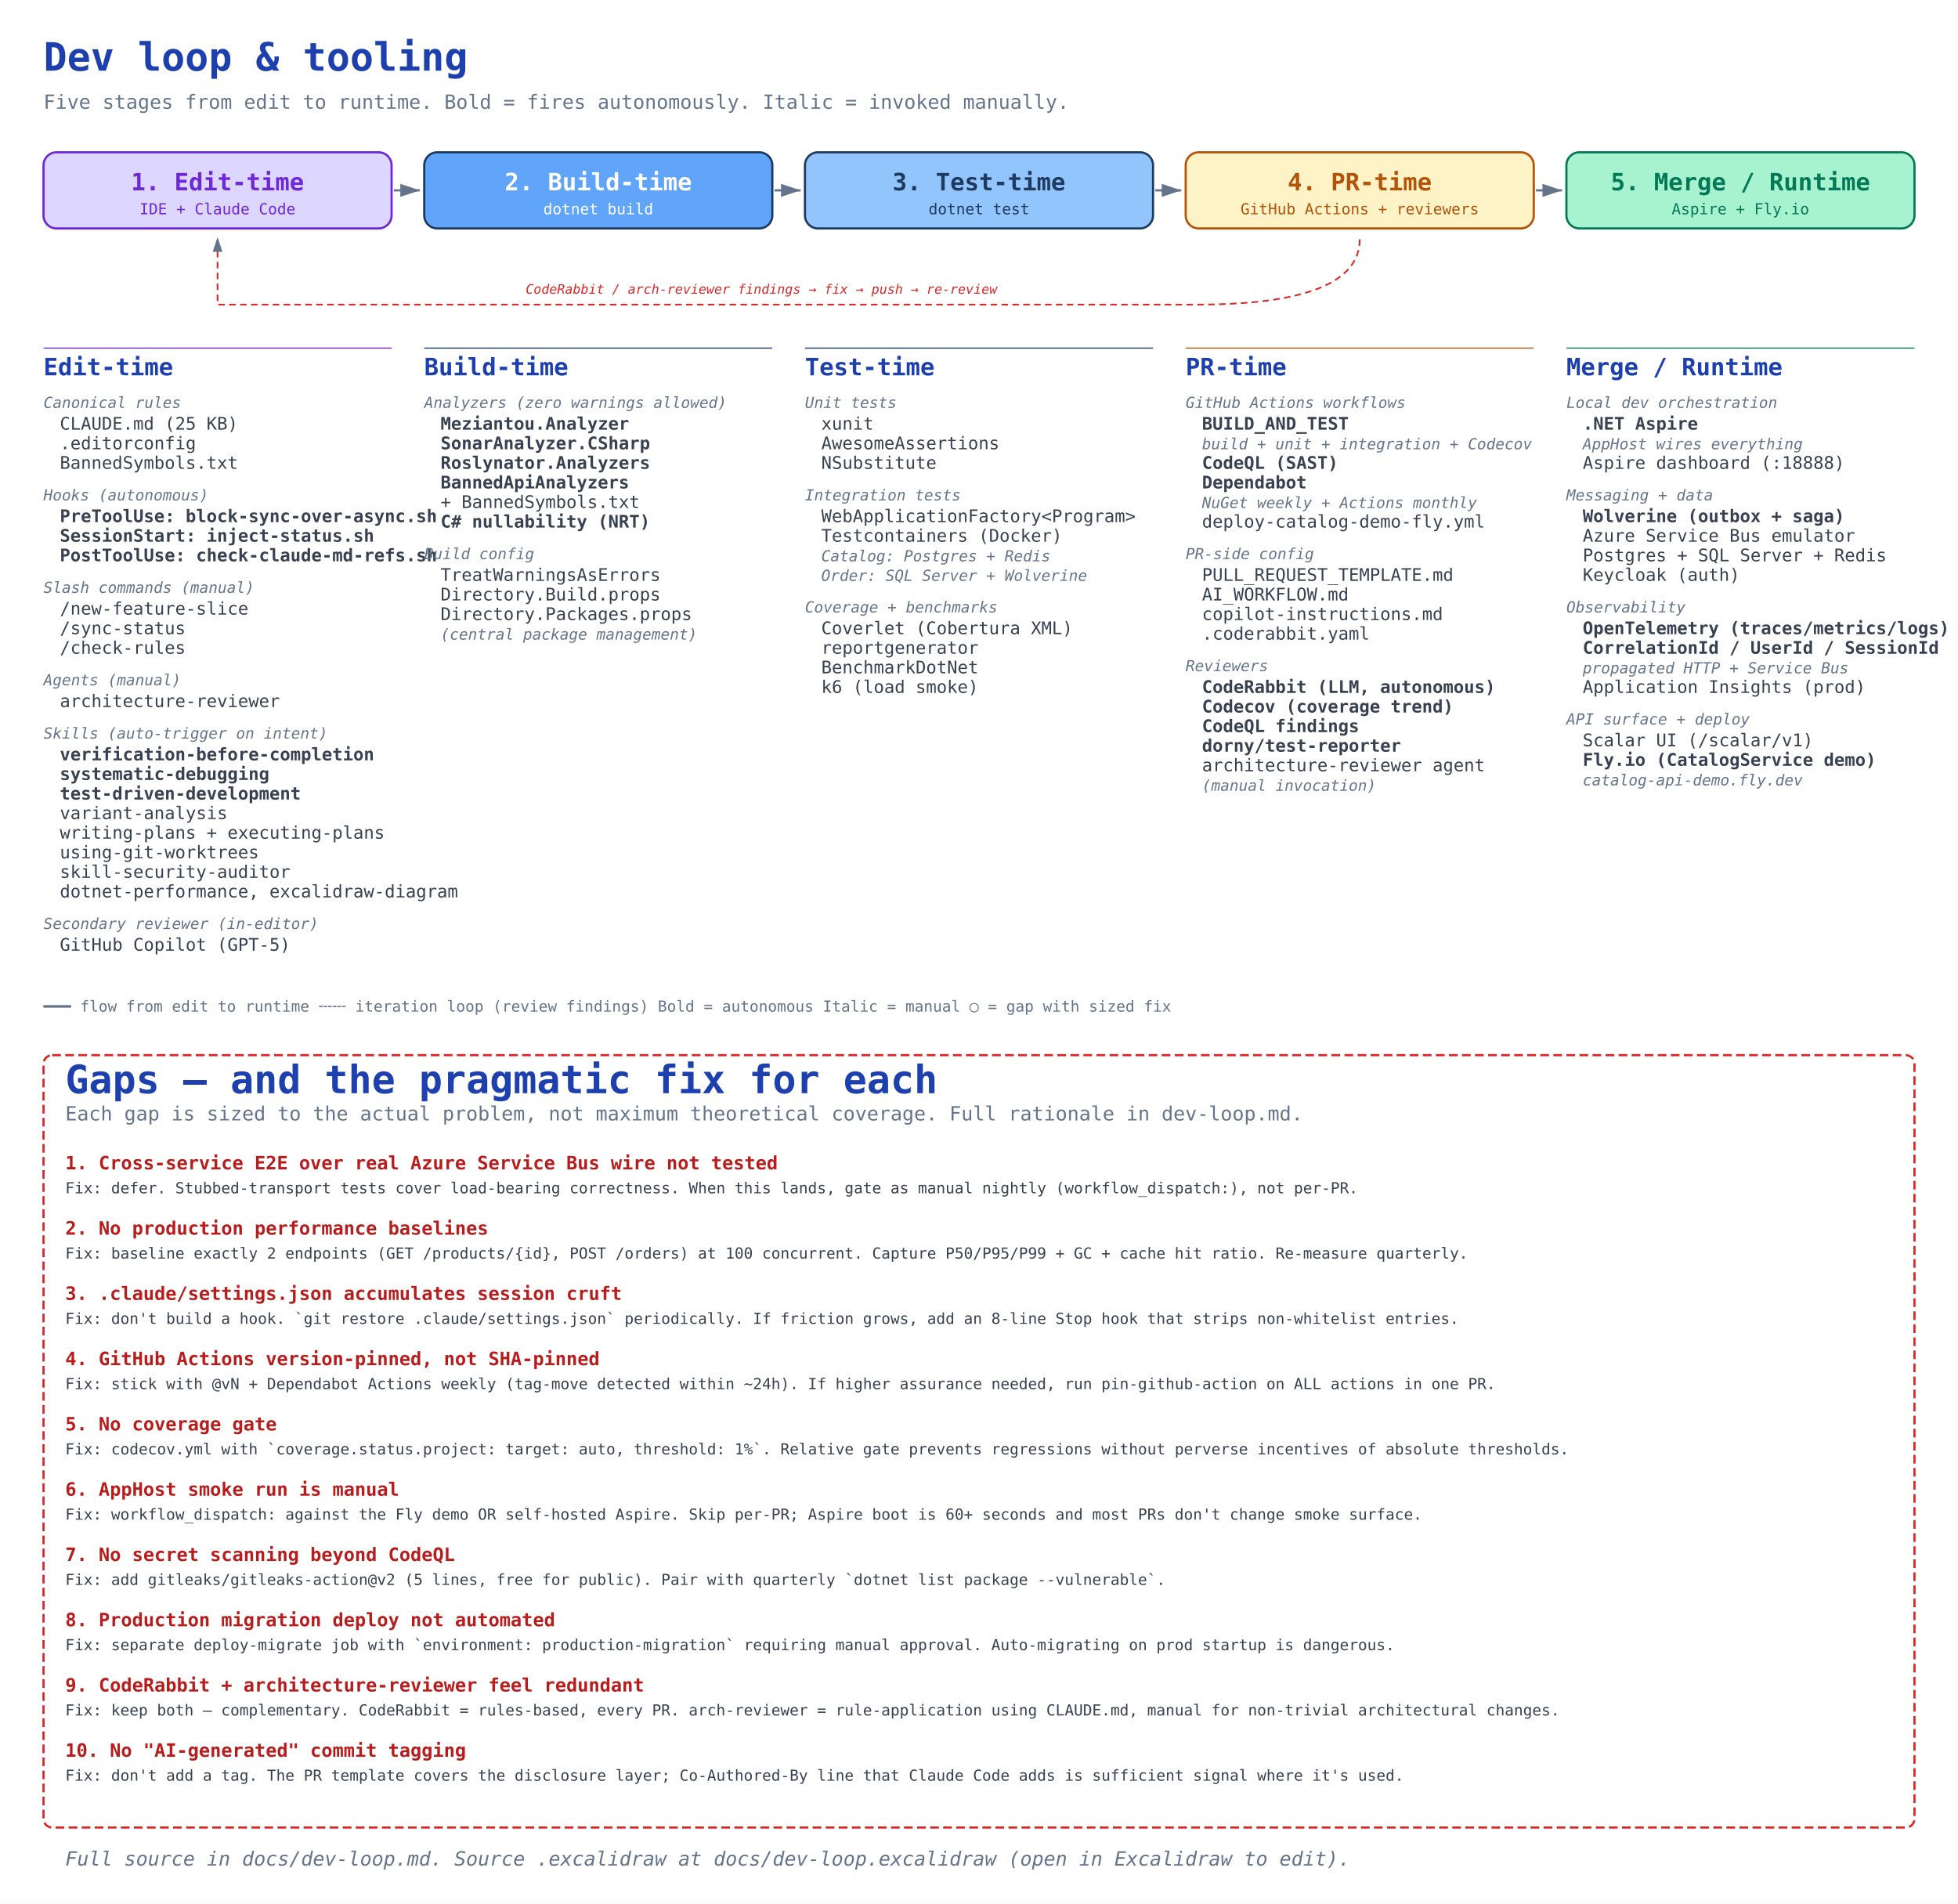
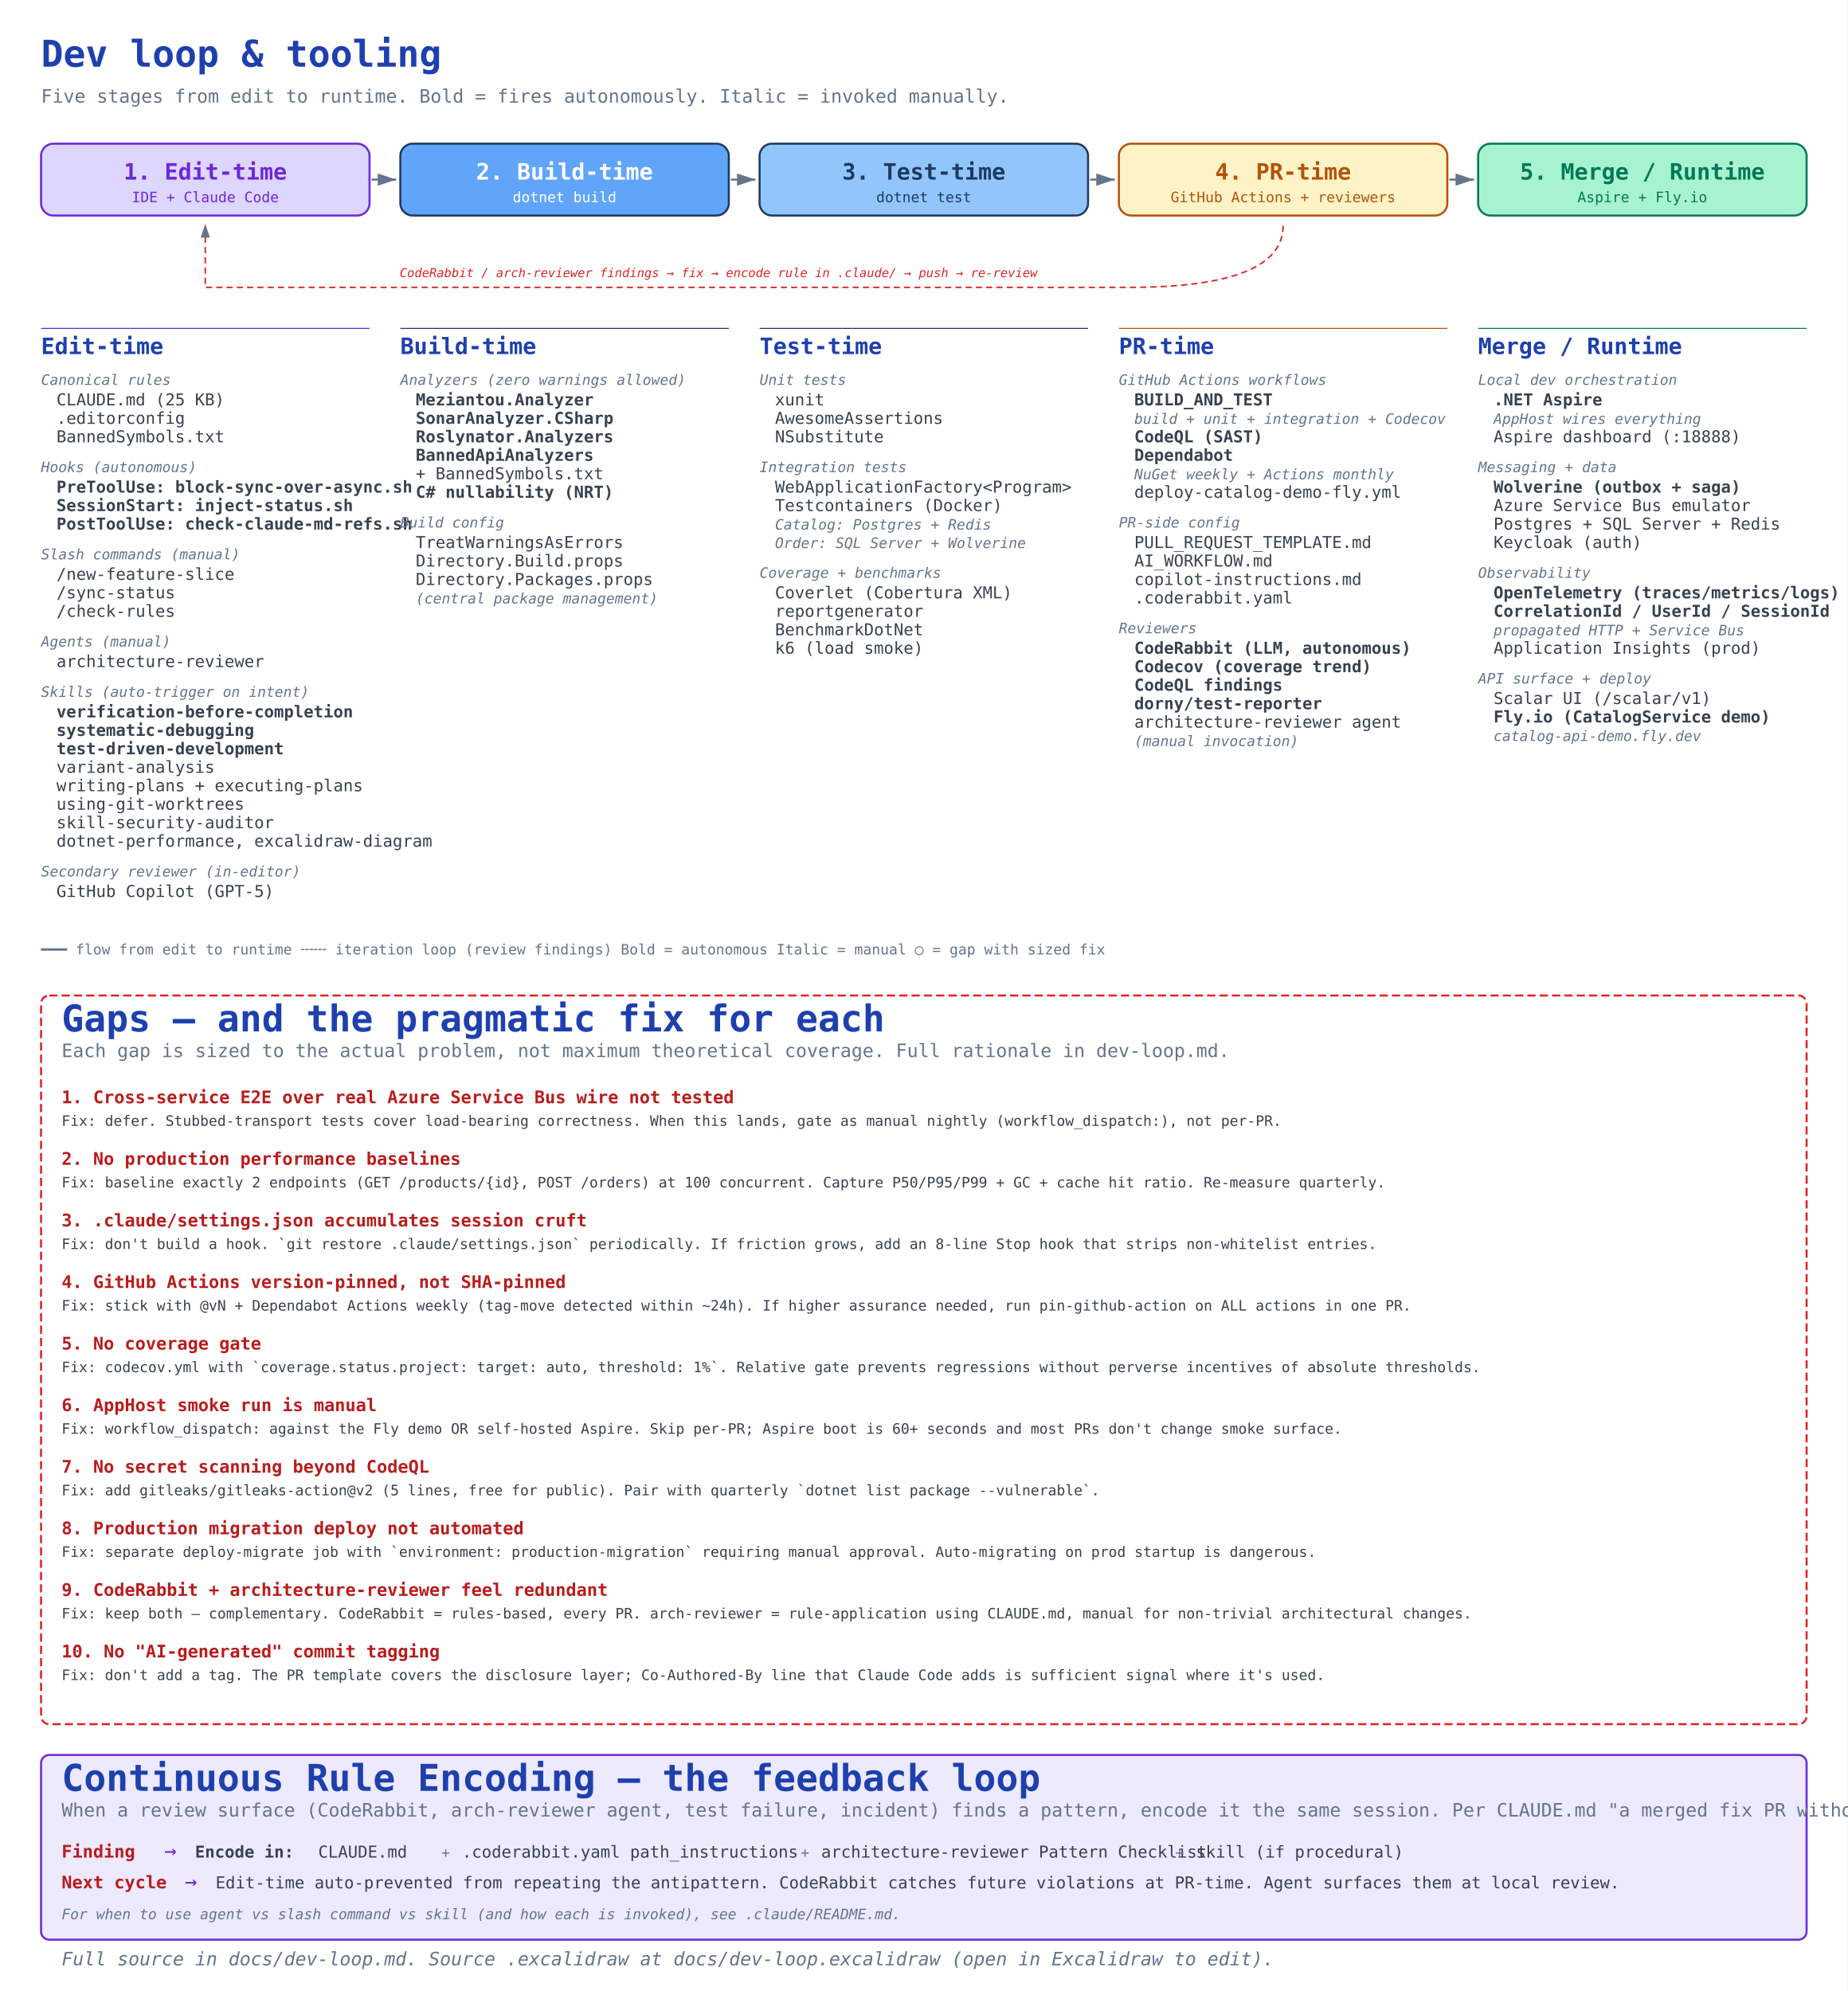
- <svg xmlns="http://www.w3.org/2000/svg" viewBox="0 0 1800 1750" width="1800" height="1750" font-family="'Cascadia Code', 'Consolas', monospace">
-   <rect width="1800" height="1750" fill="#ffffff" />
+ <svg xmlns="http://www.w3.org/2000/svg" viewBox="0 0 1800 1940" width="1800" height="1940" font-family="'Cascadia Code', 'Consolas', monospace">
+   <rect width="1800" height="1940" fill="#ffffff" />
  <style>
    .title { font-size: 36px; fill: #1e40af; font-weight: 700; }
    .subtitle { font-size: 18px; fill: #64748b; }
    .stage-label { font-size: 22px; font-weight: 700; }
    .section-title { font-size: 22px; fill: #1e40af; font-weight: 700; }
    .tool { font-size: 16px; fill: #374151; }
    .tool-bold { font-size: 16px; fill: #374151; font-weight: 700; }
    .tool-muted { font-size: 14px; fill: #64748b; font-style: italic; }
    .gap-title { font-size: 17px; fill: #b91c1c; font-weight: 700; }
    .gap-fix { font-size: 14px; fill: #374151; }
    .legend { font-size: 14px; fill: #64748b; }
    rect { stroke-width: 2; }
  </style>
  <text x="40" y="65" class="title">Dev loop &amp; tooling</text>
  <text x="40" y="100" class="subtitle">Five stages from edit to runtime. Bold = fires autonomously. Italic = invoked manually.</text>
  <rect x="40" y="140" width="320" height="70" rx="12" fill="#ddd6fe" stroke="#6d28d9" />
  <text x="200" y="175" text-anchor="middle" class="stage-label" fill="#6d28d9">1. Edit-time</text>
  <text x="200" y="197" text-anchor="middle" font-size="14" fill="#6d28d9">IDE + Claude Code</text>
  <rect x="390" y="140" width="320" height="70" rx="12" fill="#60a5fa" stroke="#1e3a5f" />
  <text x="550" y="175" text-anchor="middle" class="stage-label" fill="#ffffff">2. Build-time</text>
  <text x="550" y="197" text-anchor="middle" font-size="14" fill="#ffffff">dotnet build</text>
  <rect x="740" y="140" width="320" height="70" rx="12" fill="#93c5fd" stroke="#1e3a5f" />
  <text x="900" y="175" text-anchor="middle" class="stage-label" fill="#1e3a5f">3. Test-time</text>
  <text x="900" y="197" text-anchor="middle" font-size="14" fill="#1e3a5f">dotnet test</text>
  <rect x="1090" y="140" width="320" height="70" rx="12" fill="#fef3c7" stroke="#b45309" />
  <text x="1250" y="175" text-anchor="middle" class="stage-label" fill="#b45309">4. PR-time</text>
  <text x="1250" y="197" text-anchor="middle" font-size="14" fill="#b45309">GitHub Actions + reviewers</text>
  <rect x="1440" y="140" width="320" height="70" rx="12" fill="#a7f3d0" stroke="#047857" />
  <text x="1600" y="175" text-anchor="middle" class="stage-label" fill="#047857">5. Merge / Runtime</text>
  <text x="1600" y="197" text-anchor="middle" font-size="14" fill="#047857">Aspire + Fly.io</text>
  <defs>
    <marker id="arrowhead" markerWidth="10" markerHeight="10" refX="9" refY="3" orient="auto">
      <polygon points="0 0, 9 3, 0 6" fill="#64748b" />
    </marker>
  </defs>
  <line x1="362" y1="175" x2="386" y2="175" stroke="#64748b" stroke-width="2" marker-end="url(#arrowhead)" />
  <line x1="712" y1="175" x2="736" y2="175" stroke="#64748b" stroke-width="2" marker-end="url(#arrowhead)" />
  <line x1="1062" y1="175" x2="1086" y2="175" stroke="#64748b" stroke-width="2" marker-end="url(#arrowhead)" />
  <line x1="1412" y1="175" x2="1436" y2="175" stroke="#64748b" stroke-width="2" marker-end="url(#arrowhead)" />
  <path d="M 1250 220 Q 1250 280, 1100 280 Q 700 280, 200 280 Q 200 250, 200 218" stroke="#dc2626" stroke-width="1.5" stroke-dasharray="6,4" fill="none" marker-end="url(#arrowhead)" />
-   <text x="700" y="270" text-anchor="middle" font-size="12" fill="#dc2626" font-style="italic">CodeRabbit / arch-reviewer findings → fix → push → re-review</text>
+   <text x="700" y="270" text-anchor="middle" font-size="12" fill="#dc2626" font-style="italic">CodeRabbit / arch-reviewer findings → fix → encode rule in .claude/ → push → re-review</text>
  <line x1="40" y1="320" x2="360" y2="320" stroke="#6d28d9" stroke-width="1" />
  <text x="40" y="345" class="section-title" fill="#6d28d9">Edit-time</text>
  <text x="40" y="375" class="tool-muted">Canonical rules</text>
  <text x="55" y="395" class="tool">CLAUDE.md (25 KB)</text>
  <text x="55" y="413" class="tool">.editorconfig</text>
  <text x="55" y="431" class="tool">BannedSymbols.txt</text>
  <text x="40" y="460" class="tool-muted">Hooks (autonomous)</text>
  <text x="55" y="480" class="tool-bold">PreToolUse: block-sync-over-async.sh</text>
  <text x="55" y="498" class="tool-bold">SessionStart: inject-status.sh</text>
  <text x="55" y="516" class="tool-bold">PostToolUse: check-claude-md-refs.sh</text>
  <text x="40" y="545" class="tool-muted">Slash commands (manual)</text>
  <text x="55" y="565" class="tool">/new-feature-slice</text>
  <text x="55" y="583" class="tool">/sync-status</text>
  <text x="55" y="601" class="tool">/check-rules</text>
  <text x="40" y="630" class="tool-muted">Agents (manual)</text>
  <text x="55" y="650" class="tool">architecture-reviewer</text>
  <text x="40" y="679" class="tool-muted">Skills (auto-trigger on intent)</text>
  <text x="55" y="699" class="tool-bold">verification-before-completion</text>
  <text x="55" y="717" class="tool-bold">systematic-debugging</text>
  <text x="55" y="735" class="tool-bold">test-driven-development</text>
  <text x="55" y="753" class="tool">variant-analysis</text>
  <text x="55" y="771" class="tool">writing-plans + executing-plans</text>
  <text x="55" y="789" class="tool">using-git-worktrees</text>
  <text x="55" y="807" class="tool">skill-security-auditor</text>
  <text x="55" y="825" class="tool">dotnet-performance, excalidraw-diagram</text>
  <text x="40" y="854" class="tool-muted">Secondary reviewer (in-editor)</text>
  <text x="55" y="874" class="tool">GitHub Copilot (GPT-5)</text>
  <line x1="390" y1="320" x2="710" y2="320" stroke="#1e3a5f" stroke-width="1" />
  <text x="390" y="345" class="section-title" fill="#1e3a5f">Build-time</text>
  <text x="390" y="375" class="tool-muted">Analyzers (zero warnings allowed)</text>
  <text x="405" y="395" class="tool-bold">Meziantou.Analyzer</text>
  <text x="405" y="413" class="tool-bold">SonarAnalyzer.CSharp</text>
  <text x="405" y="431" class="tool-bold">Roslynator.Analyzers</text>
  <text x="405" y="449" class="tool-bold">BannedApiAnalyzers</text>
  <text x="405" y="467" class="tool">+ BannedSymbols.txt</text>
  <text x="405" y="485" class="tool-bold">C# nullability (NRT)</text>
  <text x="390" y="514" class="tool-muted">Build config</text>
  <text x="405" y="534" class="tool">TreatWarningsAsErrors</text>
  <text x="405" y="552" class="tool">Directory.Build.props</text>
  <text x="405" y="570" class="tool">Directory.Packages.props</text>
  <text x="405" y="588" class="tool-muted">  (central package management)</text>
  <line x1="740" y1="320" x2="1060" y2="320" stroke="#1e3a5f" stroke-width="1" />
  <text x="740" y="345" class="section-title" fill="#1e3a5f">Test-time</text>
  <text x="740" y="375" class="tool-muted">Unit tests</text>
  <text x="755" y="395" class="tool">xunit</text>
  <text x="755" y="413" class="tool">AwesomeAssertions</text>
  <text x="755" y="431" class="tool">NSubstitute</text>
  <text x="740" y="460" class="tool-muted">Integration tests</text>
  <text x="755" y="480" class="tool">WebApplicationFactory&lt;Program&gt;</text>
  <text x="755" y="498" class="tool">Testcontainers (Docker)</text>
  <text x="755" y="516" class="tool-muted">  Catalog: Postgres + Redis</text>
  <text x="755" y="534" class="tool-muted">  Order: SQL Server + Wolverine</text>
  <text x="740" y="563" class="tool-muted">Coverage + benchmarks</text>
  <text x="755" y="583" class="tool">Coverlet (Cobertura XML)</text>
  <text x="755" y="601" class="tool">reportgenerator</text>
  <text x="755" y="619" class="tool">BenchmarkDotNet</text>
  <text x="755" y="637" class="tool">k6 (load smoke)</text>
  <line x1="1090" y1="320" x2="1410" y2="320" stroke="#b45309" stroke-width="1" />
  <text x="1090" y="345" class="section-title" fill="#b45309">PR-time</text>
  <text x="1090" y="375" class="tool-muted">GitHub Actions workflows</text>
  <text x="1105" y="395" class="tool-bold">BUILD_AND_TEST</text>
  <text x="1105" y="413" class="tool-muted">  build + unit + integration + Codecov</text>
  <text x="1105" y="431" class="tool-bold">CodeQL (SAST)</text>
  <text x="1105" y="449" class="tool-bold">Dependabot</text>
  <text x="1105" y="467" class="tool-muted">  NuGet weekly + Actions monthly</text>
  <text x="1105" y="485" class="tool">deploy-catalog-demo-fly.yml</text>
  <text x="1090" y="514" class="tool-muted">PR-side config</text>
  <text x="1105" y="534" class="tool">PULL_REQUEST_TEMPLATE.md</text>
  <text x="1105" y="552" class="tool">AI_WORKFLOW.md</text>
  <text x="1105" y="570" class="tool">copilot-instructions.md</text>
  <text x="1105" y="588" class="tool">.coderabbit.yaml</text>
  <text x="1090" y="617" class="tool-muted">Reviewers</text>
  <text x="1105" y="637" class="tool-bold">CodeRabbit (LLM, autonomous)</text>
  <text x="1105" y="655" class="tool-bold">Codecov (coverage trend)</text>
  <text x="1105" y="673" class="tool-bold">CodeQL findings</text>
  <text x="1105" y="691" class="tool-bold">dorny/test-reporter</text>
  <text x="1105" y="709" class="tool">architecture-reviewer agent</text>
  <text x="1105" y="727" class="tool-muted">  (manual invocation)</text>
  <line x1="1440" y1="320" x2="1760" y2="320" stroke="#047857" stroke-width="1" />
  <text x="1440" y="345" class="section-title" fill="#047857">Merge / Runtime</text>
  <text x="1440" y="375" class="tool-muted">Local dev orchestration</text>
  <text x="1455" y="395" class="tool-bold">.NET Aspire</text>
  <text x="1455" y="413" class="tool-muted">  AppHost wires everything</text>
  <text x="1455" y="431" class="tool">Aspire dashboard (:18888)</text>
  <text x="1440" y="460" class="tool-muted">Messaging + data</text>
  <text x="1455" y="480" class="tool-bold">Wolverine (outbox + saga)</text>
  <text x="1455" y="498" class="tool">Azure Service Bus emulator</text>
  <text x="1455" y="516" class="tool">Postgres + SQL Server + Redis</text>
  <text x="1455" y="534" class="tool">Keycloak (auth)</text>
  <text x="1440" y="563" class="tool-muted">Observability</text>
  <text x="1455" y="583" class="tool-bold">OpenTelemetry (traces/metrics/logs)</text>
  <text x="1455" y="601" class="tool-bold">CorrelationId / UserId / SessionId</text>
  <text x="1455" y="619" class="tool-muted">  propagated HTTP + Service Bus</text>
  <text x="1455" y="637" class="tool">Application Insights (prod)</text>
  <text x="1440" y="666" class="tool-muted">API surface + deploy</text>
  <text x="1455" y="686" class="tool">Scalar UI (/scalar/v1)</text>
  <text x="1455" y="704" class="tool-bold">Fly.io (CatalogService demo)</text>
  <text x="1455" y="722" class="tool-muted">  catalog-api-demo.fly.dev</text>
  <text x="40" y="930" class="legend">━━━  flow from edit to runtime    ╌╌╌  iteration loop (review findings)    Bold = autonomous    Italic = manual    ◯ = gap with sized fix</text>
  <rect x="40" y="970" width="1720" height="710" rx="8" fill="none" stroke="#dc2626" stroke-width="1.5" stroke-dasharray="8,4" />
  <text x="60" y="1005" class="title" fill="#b91c1c" font-size="22">Gaps — and the pragmatic fix for each</text>
  <text x="60" y="1030" class="subtitle">Each gap is sized to the actual problem, not maximum theoretical coverage. Full rationale in dev-loop.md.</text>
  <text x="60" y="1075" class="gap-title">1. Cross-service E2E over real Azure Service Bus wire not tested</text>
  <text x="60" y="1097" class="gap-fix">Fix: defer. Stubbed-transport tests cover load-bearing correctness. When this lands, gate as manual nightly (workflow_dispatch:), not per-PR.</text>
  <text x="60" y="1135" class="gap-title">2. No production performance baselines</text>
  <text x="60" y="1157" class="gap-fix">Fix: baseline exactly 2 endpoints (GET /products/{id}, POST /orders) at 100 concurrent. Capture P50/P95/P99 + GC + cache hit ratio. Re-measure quarterly.</text>
  <text x="60" y="1195" class="gap-title">3. .claude/settings.json accumulates session cruft</text>
  <text x="60" y="1217" class="gap-fix">Fix: don't build a hook. `git restore .claude/settings.json` periodically. If friction grows, add an 8-line Stop hook that strips non-whitelist entries.</text>
  <text x="60" y="1255" class="gap-title">4. GitHub Actions version-pinned, not SHA-pinned</text>
  <text x="60" y="1277" class="gap-fix">Fix: stick with @vN + Dependabot Actions weekly (tag-move detected within ~24h). If higher assurance needed, run pin-github-action on ALL actions in one PR.</text>
  <text x="60" y="1315" class="gap-title">5. No coverage gate</text>
  <text x="60" y="1337" class="gap-fix">Fix: codecov.yml with `coverage.status.project: target: auto, threshold: 1%`. Relative gate prevents regressions without perverse incentives of absolute thresholds.</text>
  <text x="60" y="1375" class="gap-title">6. AppHost smoke run is manual</text>
  <text x="60" y="1397" class="gap-fix">Fix: workflow_dispatch: against the Fly demo OR self-hosted Aspire. Skip per-PR; Aspire boot is 60+ seconds and most PRs don't change smoke surface.</text>
  <text x="60" y="1435" class="gap-title">7. No secret scanning beyond CodeQL</text>
  <text x="60" y="1457" class="gap-fix">Fix: add gitleaks/gitleaks-action@v2 (5 lines, free for public). Pair with quarterly `dotnet list package --vulnerable`.</text>
  <text x="60" y="1495" class="gap-title">8. Production migration deploy not automated</text>
  <text x="60" y="1517" class="gap-fix">Fix: separate deploy-migrate job with `environment: production-migration` requiring manual approval. Auto-migrating on prod startup is dangerous.</text>
  <text x="60" y="1555" class="gap-title">9. CodeRabbit + architecture-reviewer feel redundant</text>
  <text x="60" y="1577" class="gap-fix">Fix: keep both — complementary. CodeRabbit = rules-based, every PR. arch-reviewer = rule-application using CLAUDE.md, manual for non-trivial architectural changes.</text>
  <text x="60" y="1615" class="gap-title">10. No "AI-generated" commit tagging</text>
  <text x="60" y="1637" class="gap-fix">Fix: don't add a tag. The PR template covers the disclosure layer; Co-Authored-By line that Claude Code adds is sufficient signal where it's used.</text>
-   <text x="60" y="1715" class="subtitle" font-style="italic">Full source in docs/dev-loop.md. Source .excalidraw at docs/dev-loop.excalidraw (open in Excalidraw to edit).</text>
+   <rect x="40" y="1710" width="1720" height="180" rx="8" fill="#ede9fe" stroke="#6d28d9" stroke-width="1.5" />
+   <text x="60" y="1745" class="title" fill="#6d28d9" font-size="22">Continuous Rule Encoding — the feedback loop</text>
+   <text x="60" y="1770" class="subtitle">When a review surface (CodeRabbit, arch-reviewer agent, test failure, incident) finds a pattern, encode it the same session. Per CLAUDE.md "a merged fix PR without the corresponding rule is a half-finished job."</text>
+   <text x="60" y="1810" class="gap-title" fill="#6d28d9">Finding</text>
+   <text x="160" y="1810" font-size="20" fill="#6d28d9">→</text>
+   <text x="190" y="1810" class="tool-bold">Encode in:</text>
+   <text x="310" y="1810" class="tool">CLAUDE.md</text>
+   <text x="430" y="1810" font-size="14" fill="#64748b">+</text>
+   <text x="450" y="1810" class="tool">.coderabbit.yaml path_instructions</text>
+   <text x="780" y="1810" font-size="14" fill="#64748b">+</text>
+   <text x="800" y="1810" class="tool">architecture-reviewer Pattern Checklist</text>
+   <text x="1145" y="1810" font-size="14" fill="#64748b">+</text>
+   <text x="1165" y="1810" class="tool">skill (if procedural)</text>
+   <text x="60" y="1840" class="gap-title" fill="#6d28d9">Next cycle</text>
+   <text x="180" y="1840" font-size="20" fill="#6d28d9">→</text>
+   <text x="210" y="1840" class="tool">Edit-time auto-prevented from repeating the antipattern. CodeRabbit catches future violations at PR-time. Agent surfaces them at local review.</text>
+   <text x="60" y="1870" class="tool-muted">For when to use agent vs slash command vs skill (and how each is invoked), see .claude/README.md.</text>
+   <text x="60" y="1915" class="subtitle" font-style="italic">Full source in docs/dev-loop.md. Source .excalidraw at docs/dev-loop.excalidraw (open in Excalidraw to edit).</text>
</svg>
